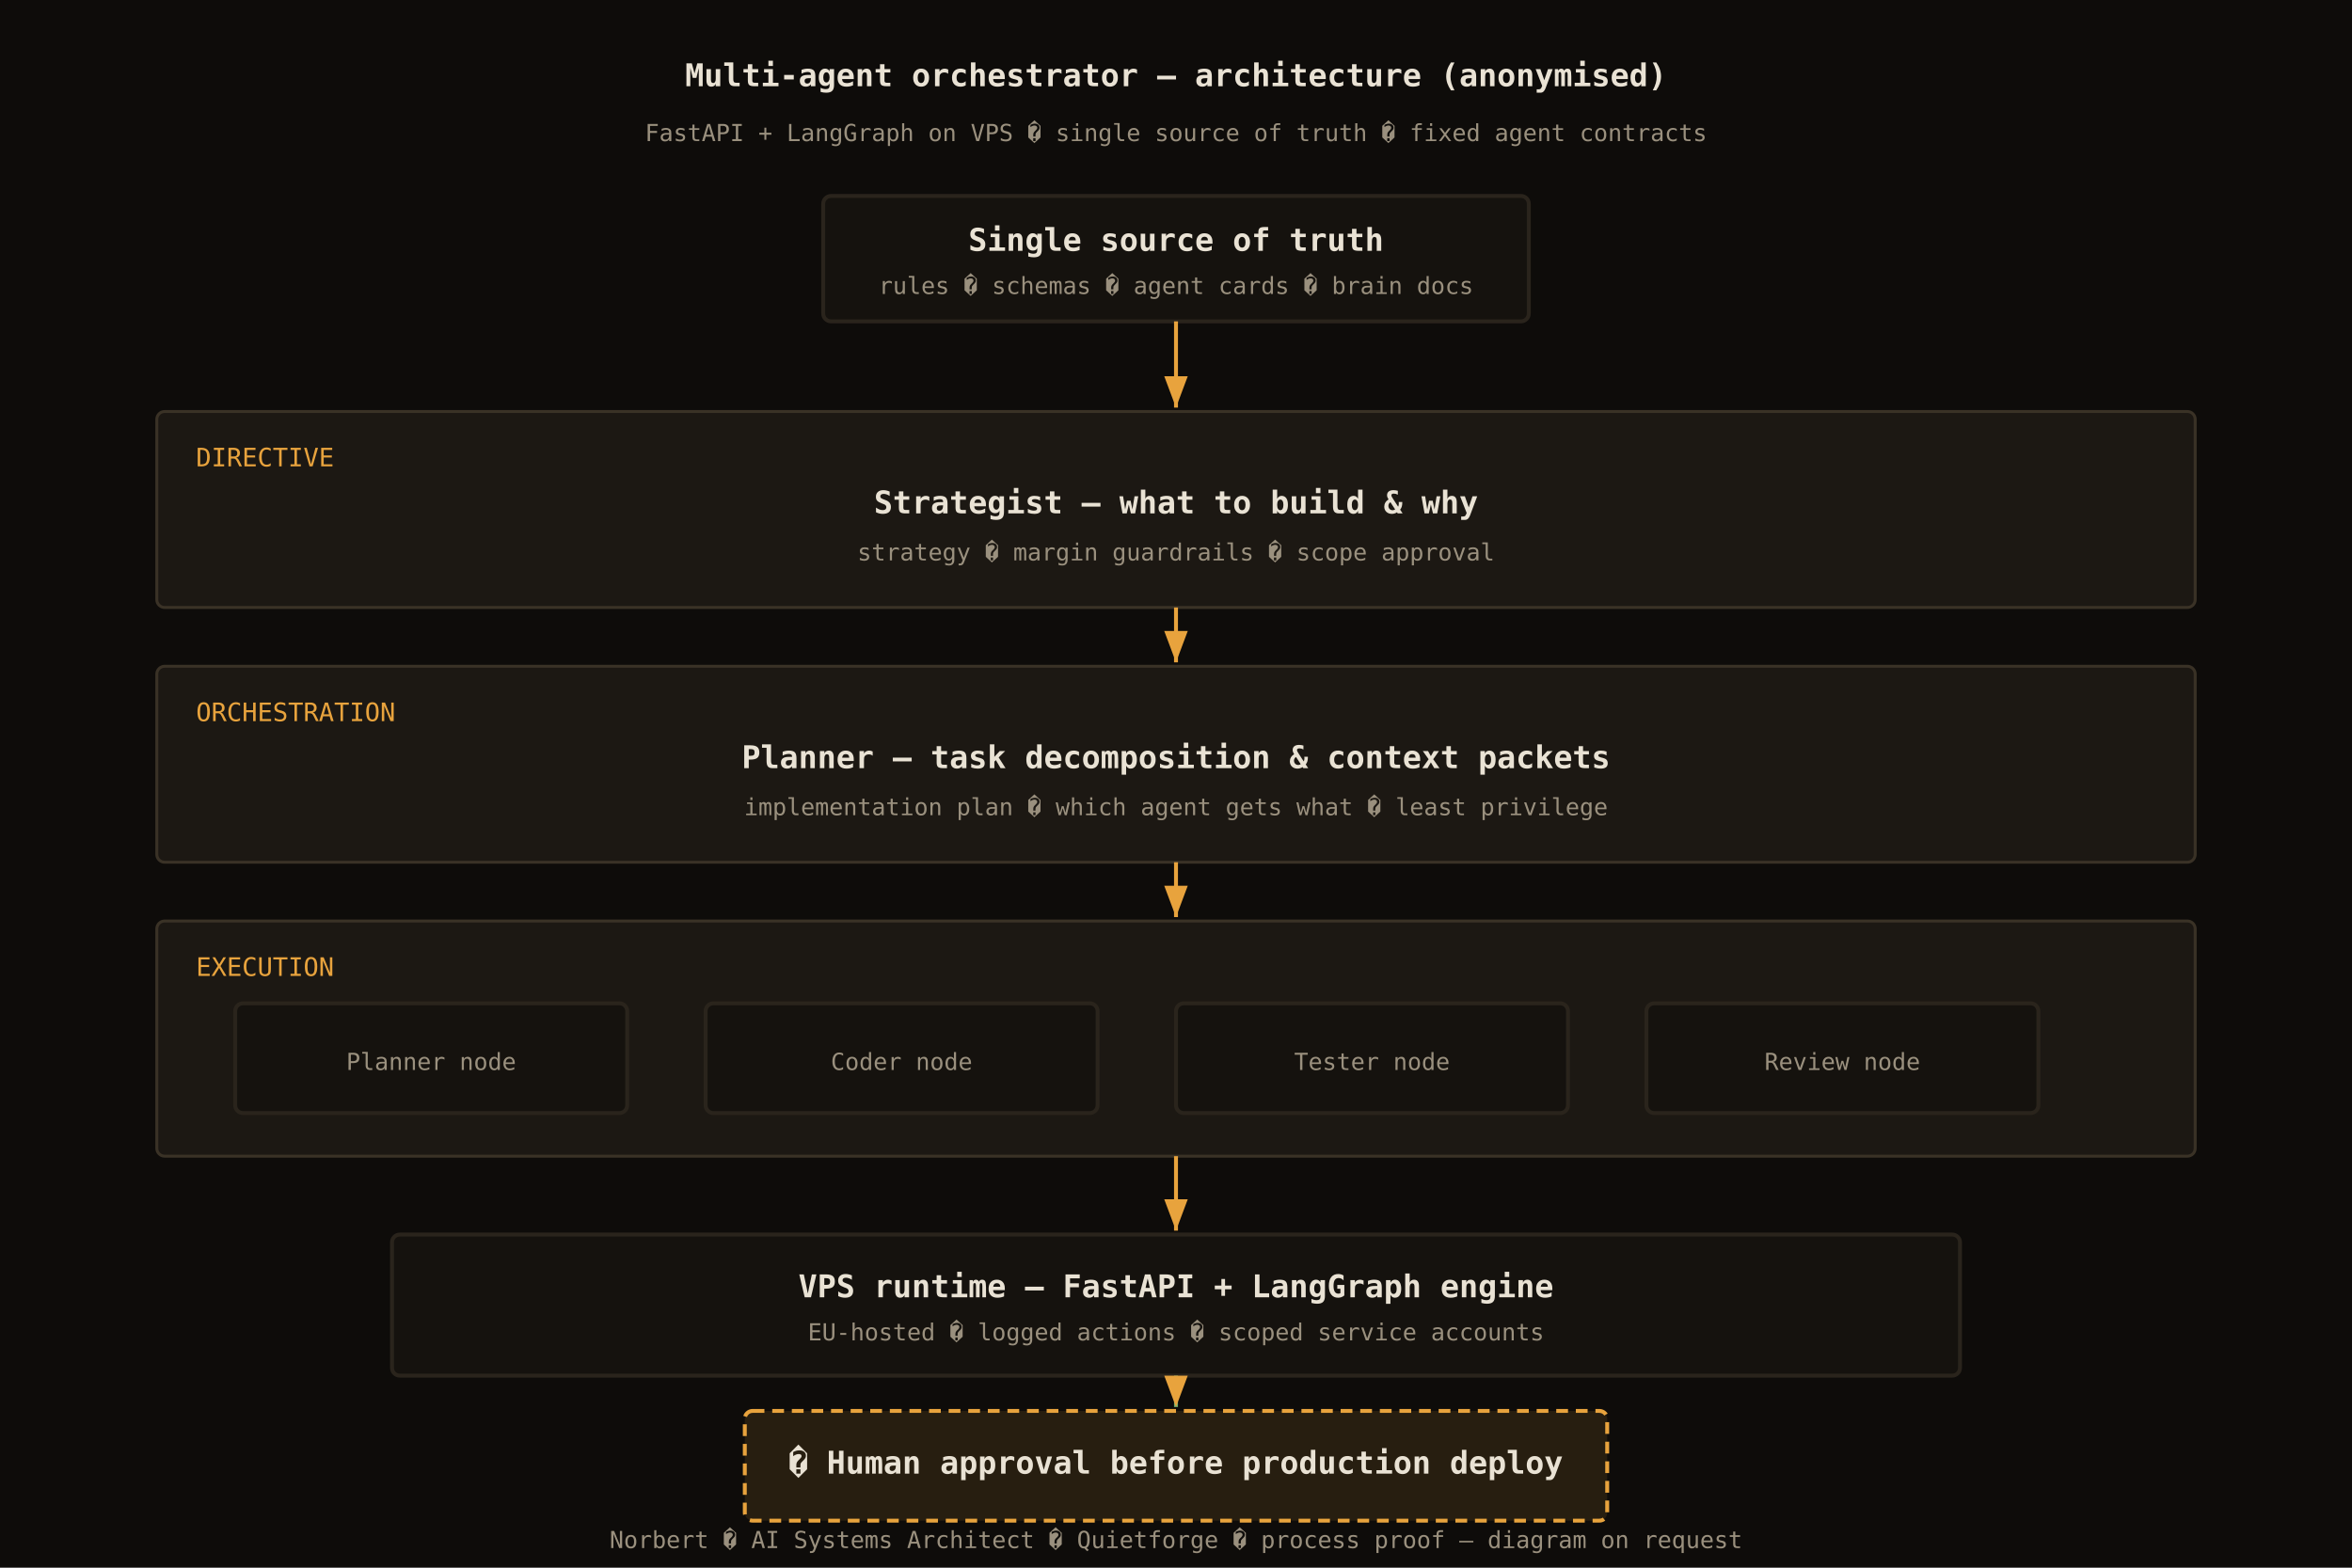
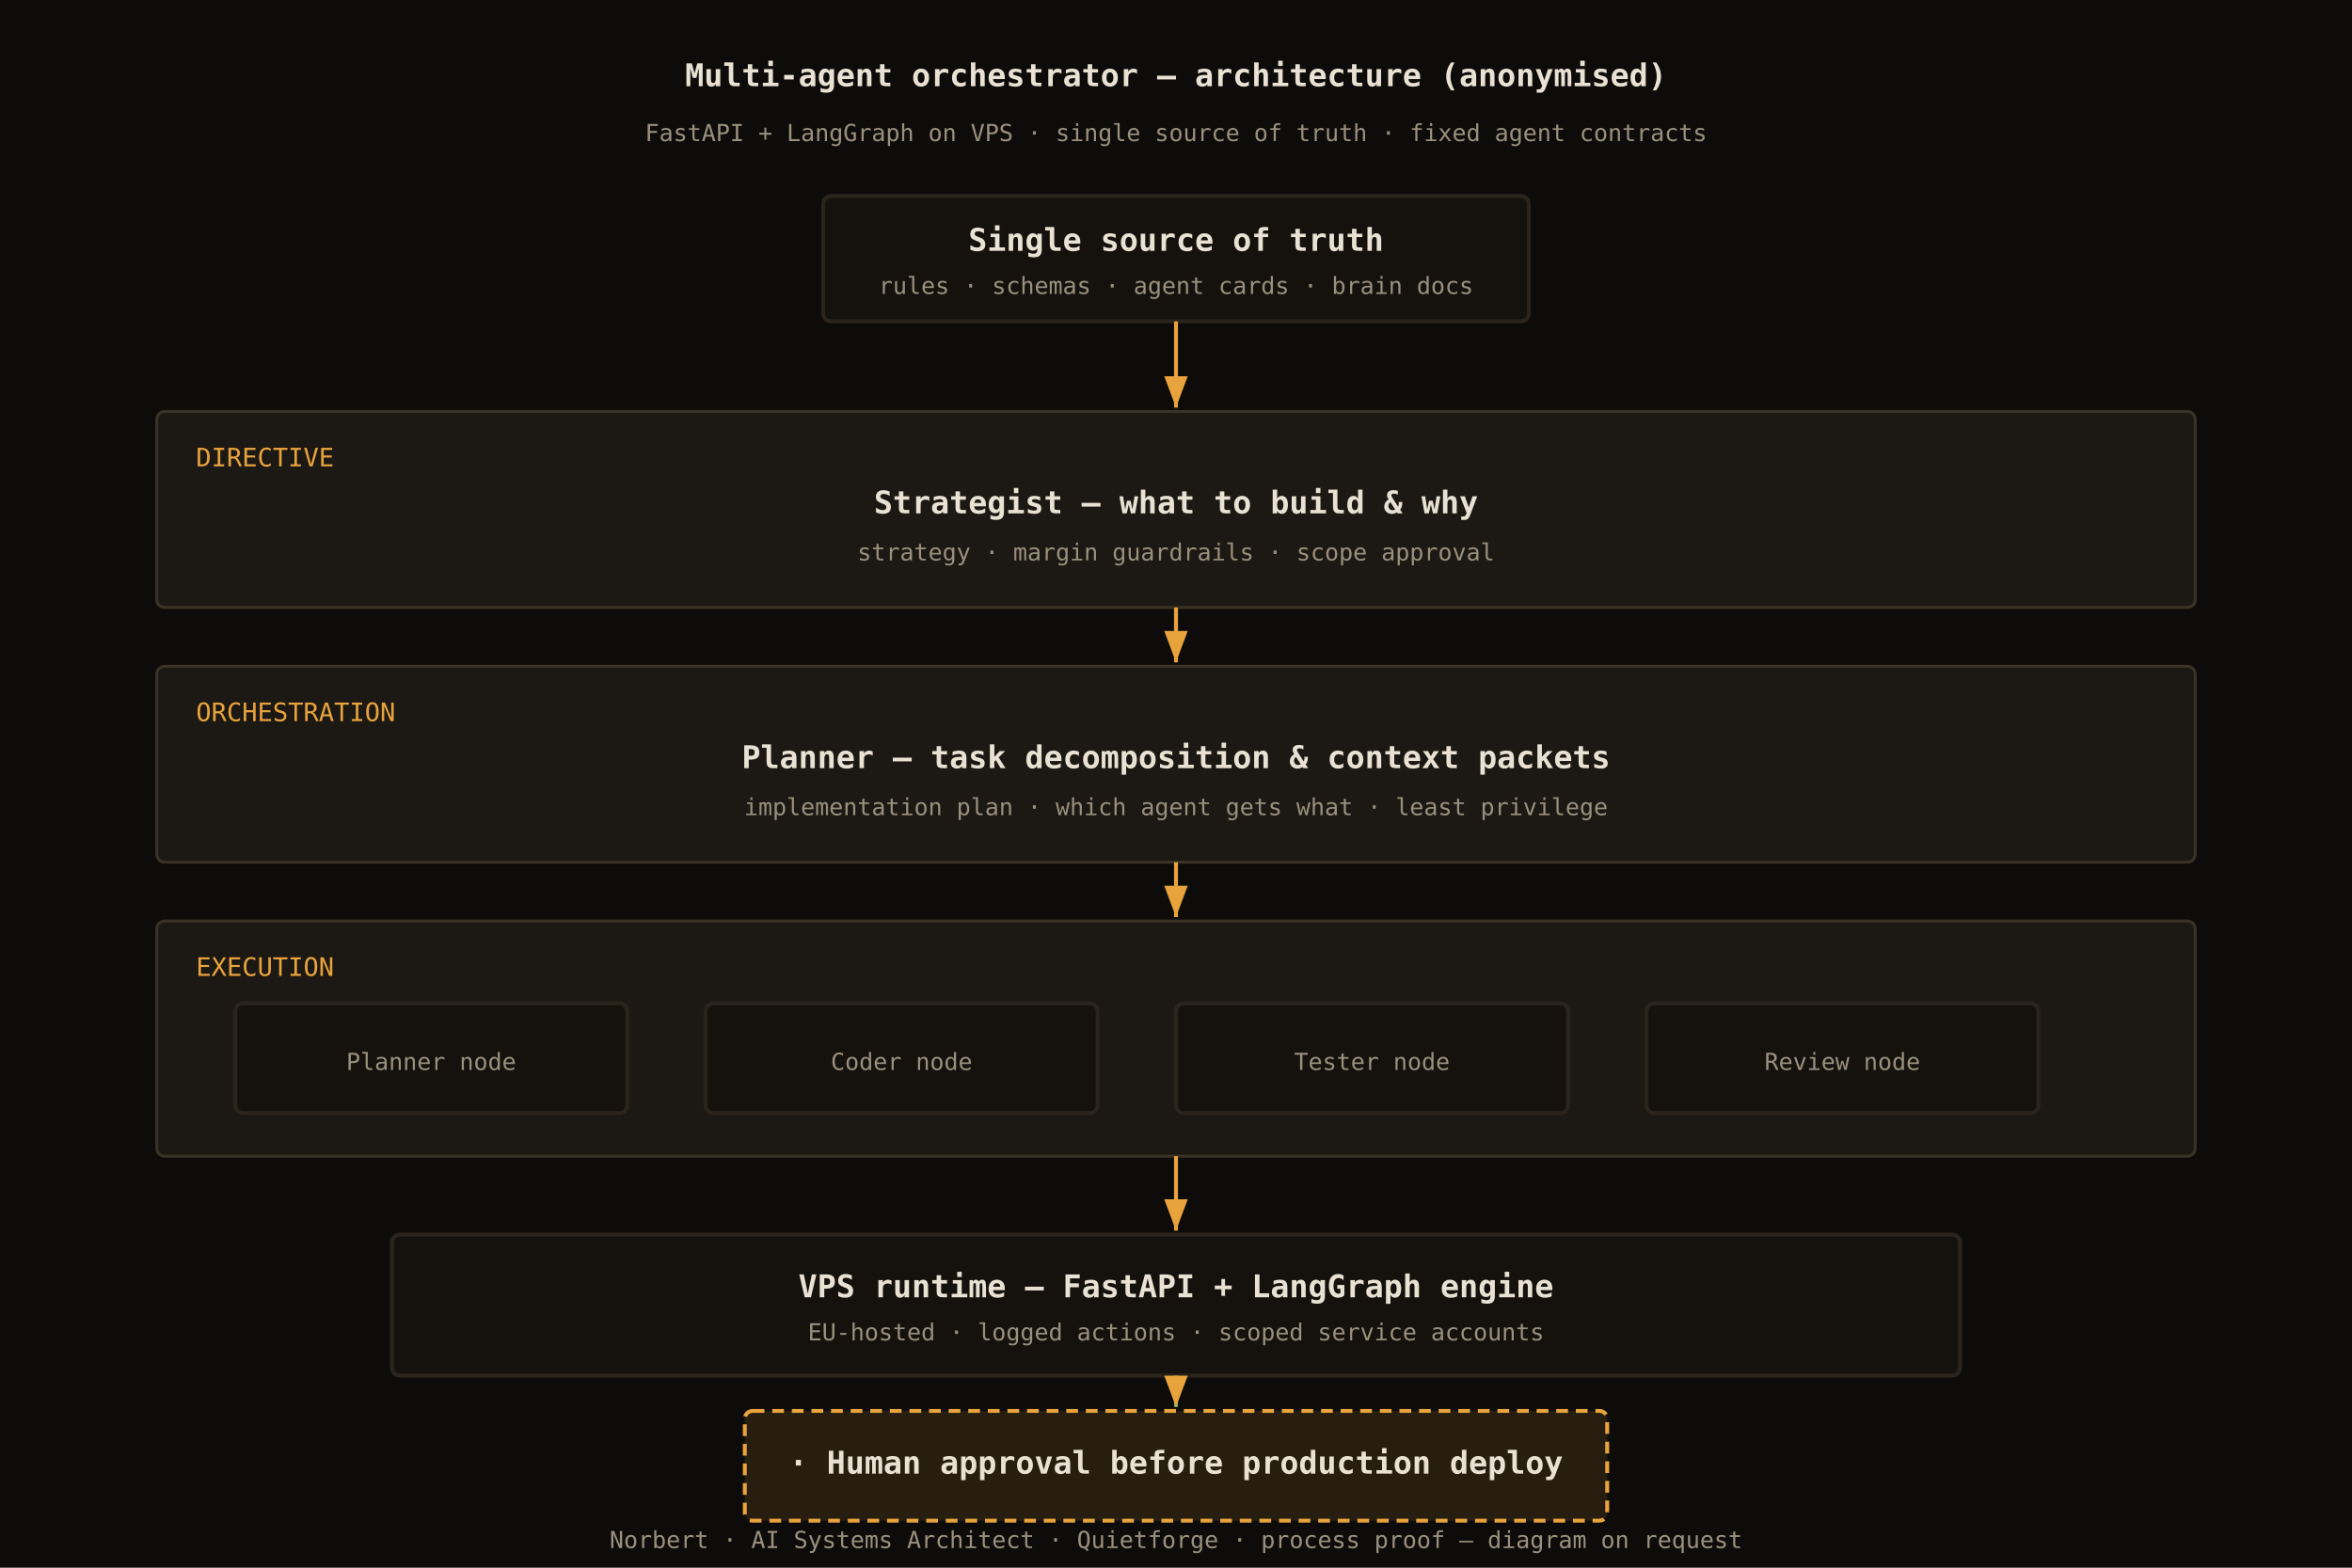
<svg xmlns="http://www.w3.org/2000/svg" width="1200" height="800" viewBox="0 0 1200 800" role="img" aria-labelledby="title desc">
  <defs>
    <marker id="arrow" markerWidth="10" markerHeight="10" refX="8" refY="3" orient="auto">
      <path d="M0,0 L8,3 L0,6 Z" fill="#e8a33d" />
    </marker>
    <style>
      .bg { fill: #0e0c0a; }
      .box { fill: #15120e; stroke: #2a241c; stroke-width: 2; }
      .layer { fill: #1c1813; stroke: #3a3226; stroke-width: 1.5; }
      .text { fill: #e9e2d4; font-family: 'JetBrains Mono', Consolas, monospace; font-size: 16px; font-weight: 700; }
      .sub { fill: #9a907e; font-family: 'JetBrains Mono', Consolas, monospace; font-size: 12px; }
      .accent { fill: #e8a33d; }
      .gate { fill: #e8a33d; fill-opacity: 0.12; stroke: #e8a33d; stroke-width: 2; stroke-dasharray: 6 4; }
    </style>
  </defs>
  <rect class="bg" width="1200" height="800" />
  <text x="600" y="44" class="text" text-anchor="middle" font-size="20">Multi-agent orchestrator  —  architecture (anonymised)</text>
-   <text x="600" y="72" class="sub" text-anchor="middle">FastAPI + LangGraph on VPS � single source of truth � fixed agent contracts</text>
+   <text x="600" y="72" class="sub" text-anchor="middle">FastAPI + LangGraph on VPS · single source of truth · fixed agent contracts</text>
  <rect x="420" y="100" width="360" height="64" rx="4" class="box" />
  <text x="600" y="128" class="text" text-anchor="middle" font-size="15">Single source of truth</text>
-   <text x="600" y="150" class="sub" text-anchor="middle">rules � schemas � agent cards � brain docs</text>
+   <text x="600" y="150" class="sub" text-anchor="middle">rules · schemas · agent cards · brain docs</text>
  <rect x="80" y="210" width="1040" height="100" rx="4" class="layer" />
  <text x="100" y="238" class="accent" font-family="JetBrains Mono, monospace" font-size="13">DIRECTIVE</text>
  <text x="600" y="262" class="text" text-anchor="middle" font-size="15">Strategist  —  what to build &amp; why</text>
-   <text x="600" y="286" class="sub" text-anchor="middle">strategy � margin guardrails � scope approval</text>
+   <text x="600" y="286" class="sub" text-anchor="middle">strategy · margin guardrails · scope approval</text>
  <rect x="80" y="340" width="1040" height="100" rx="4" class="layer" />
  <text x="100" y="368" class="accent" font-family="JetBrains Mono, monospace" font-size="13">ORCHESTRATION</text>
  <text x="600" y="392" class="text" text-anchor="middle" font-size="15">Planner  —  task decomposition &amp; context packets</text>
-   <text x="600" y="416" class="sub" text-anchor="middle">implementation plan � which agent gets what � least privilege</text>
+   <text x="600" y="416" class="sub" text-anchor="middle">implementation plan · which agent gets what · least privilege</text>
  <rect x="80" y="470" width="1040" height="120" rx="4" class="layer" />
  <text x="100" y="498" class="accent" font-family="JetBrains Mono, monospace" font-size="13">EXECUTION</text>
  <rect x="120" y="512" width="200" height="56" rx="4" class="box" />
  <text x="220" y="546" class="sub" text-anchor="middle">Planner node</text>
  <rect x="360" y="512" width="200" height="56" rx="4" class="box" />
  <text x="460" y="546" class="sub" text-anchor="middle">Coder node</text>
  <rect x="600" y="512" width="200" height="56" rx="4" class="box" />
  <text x="700" y="546" class="sub" text-anchor="middle">Tester node</text>
  <rect x="840" y="512" width="200" height="56" rx="4" class="box" />
  <text x="940" y="546" class="sub" text-anchor="middle">Review node</text>
  <rect x="200" y="630" width="800" height="72" rx="4" class="box" />
  <text x="600" y="662" class="text" text-anchor="middle" font-size="15">VPS runtime  —  FastAPI + LangGraph engine</text>
-   <text x="600" y="684" class="sub" text-anchor="middle">EU-hosted � logged actions � scoped service accounts</text>
+   <text x="600" y="684" class="sub" text-anchor="middle">EU-hosted · logged actions · scoped service accounts</text>
  <rect x="380" y="720" width="440" height="56" rx="4" class="gate" />
-   <text x="600" y="752" class="text" text-anchor="middle" font-size="14" fill="#e8a33d">� Human approval before production deploy</text>
+   <text x="600" y="752" class="text" text-anchor="middle" font-size="14" fill="#e8a33d">· Human approval before production deploy</text>
  <line x1="600" y1="164" x2="600" y2="208" stroke="#e8a33d" stroke-width="2" marker-end="url(#arrow)" />
  <line x1="600" y1="310" x2="600" y2="338" stroke="#e8a33d" stroke-width="2" marker-end="url(#arrow)" />
  <line x1="600" y1="440" x2="600" y2="468" stroke="#e8a33d" stroke-width="2" marker-end="url(#arrow)" />
  <line x1="600" y1="590" x2="600" y2="628" stroke="#e8a33d" stroke-width="2" marker-end="url(#arrow)" />
  <line x1="600" y1="702" x2="600" y2="718" stroke="#6fae6f" stroke-width="2" marker-end="url(#arrow)" />
-   <text x="600" y="790" class="sub" text-anchor="middle">Norbert � AI Systems Architect � Quietforge � process proof  —  diagram on request</text>
+   <text x="600" y="790" class="sub" text-anchor="middle">Norbert · AI Systems Architect · Quietforge · process proof  —  diagram on request</text>
</svg>
